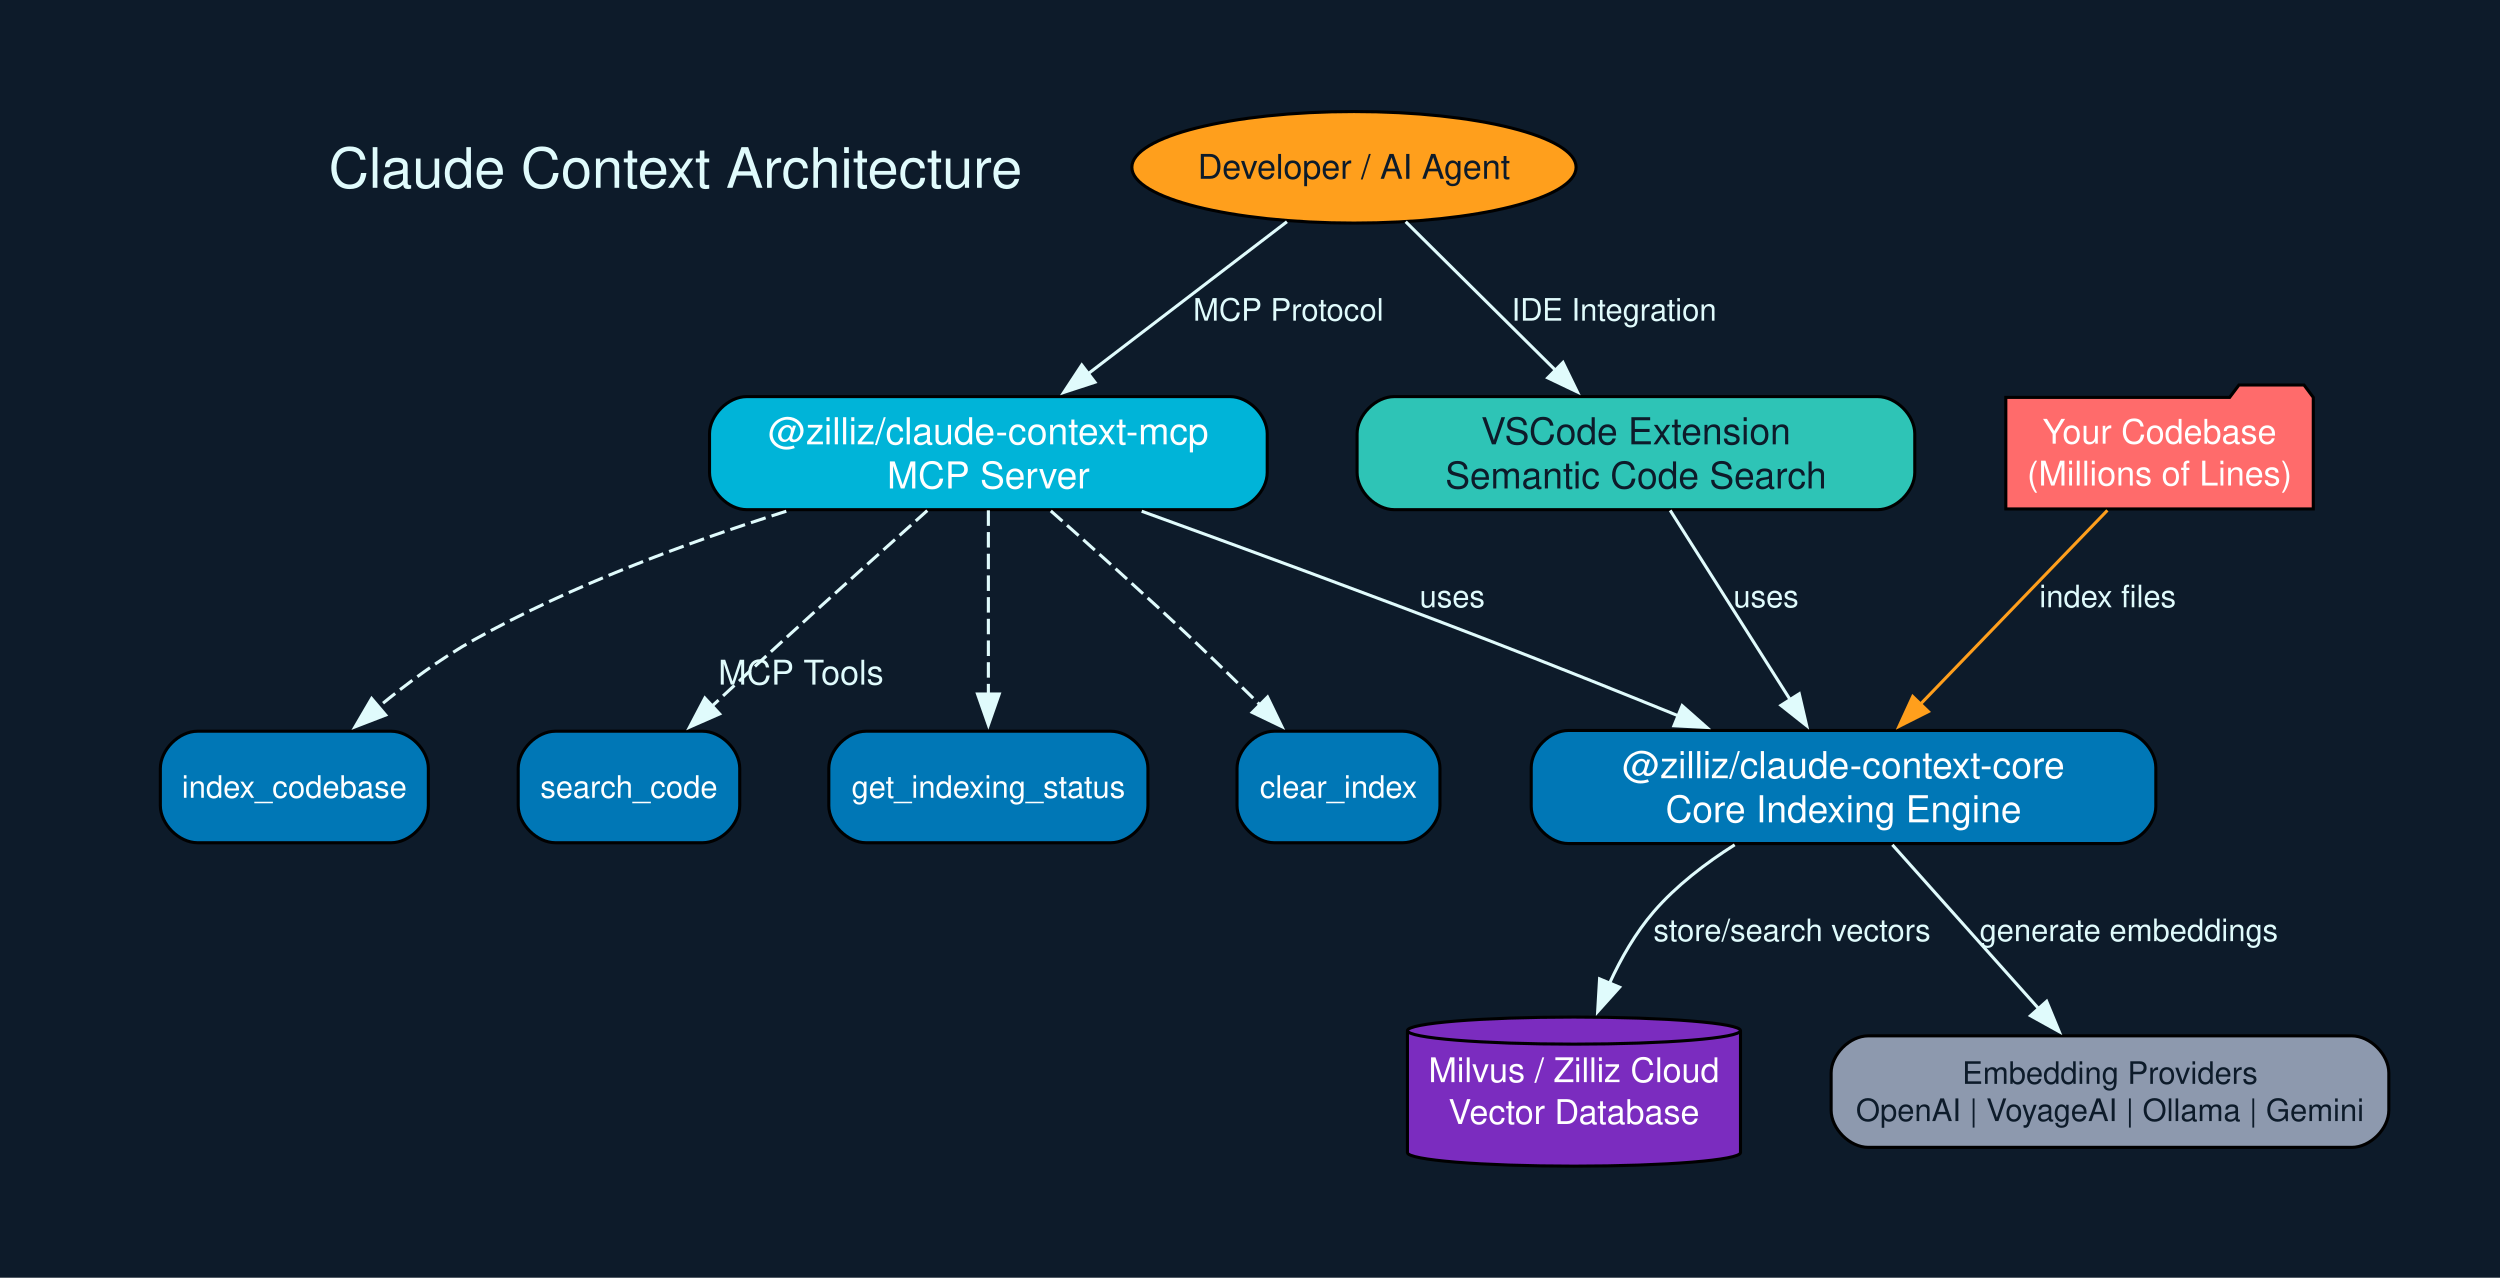
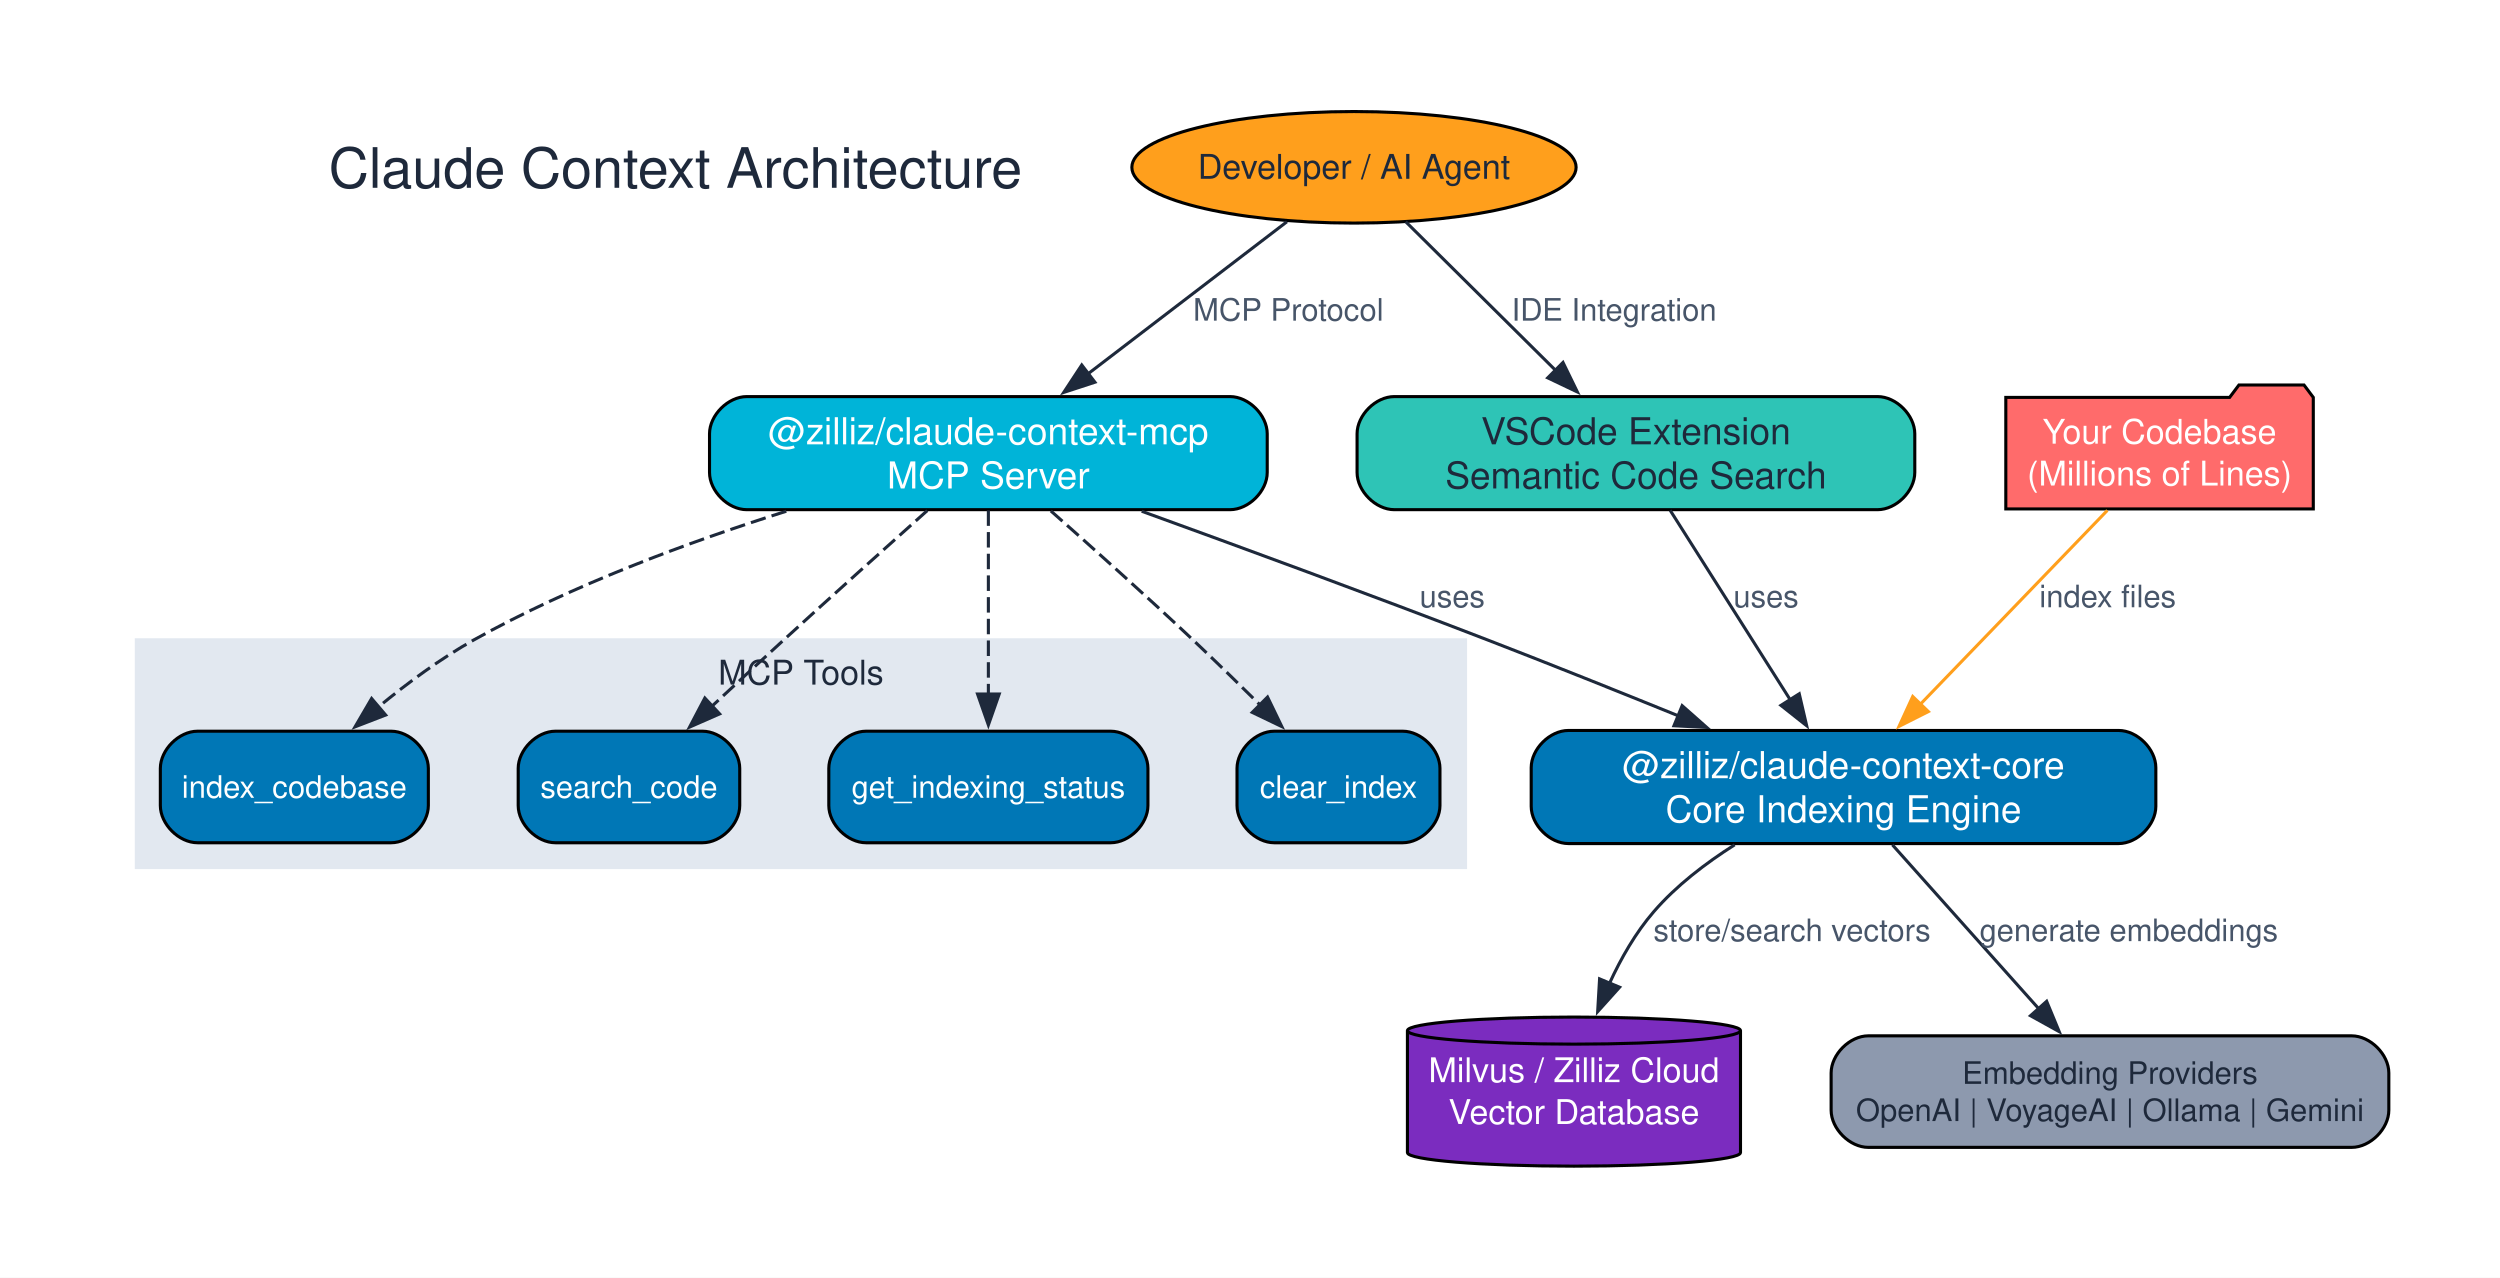
<svg xmlns="http://www.w3.org/2000/svg" width="1681pt" height="859pt" viewBox="0.00 0.00 1681.00 859.00">
-   <style>
- text {
-   paint-order: stroke fill;
-   stroke: 0d1b2a00;
-   stroke-width: 3px;
-   stroke-linecap: round;
-   stroke-linejoin: round;
- }
- </style>
  <g id="graph0" class="graph" transform="scale(2.08333 2.08333) rotate(0) translate(36 376.38)">
-     <polygon fill="#0d1b2a" stroke="none" points="-36,36 -36,-376.38 771,-376.38 771,36 -36,36" />
+     <polygon fill="#ffffff" stroke="none" points="-36,36 -36,-376.38 771,-376.38 771,36 -36,36" />
    <g id="clust1" class="cluster">
-       <polygon fill="#0d1b2a" stroke="#0d1b2a" points="8,-96.38 8,-169.88 437,-169.88 437,-96.38 8,-96.38" />
-       <text xml:space="preserve" text-anchor="middle" x="222.5" y="-155.43" font-family="Helvetica,sans-Serif" font-size="11.00" fill="#e0fbfc">MCP Tools</text>
+       <polygon fill="#e2e8f0" stroke="#e2e8f0" points="8,-96.38 8,-169.88 437,-169.88 437,-96.38 8,-96.38" />
+       <text xml:space="preserve" text-anchor="middle" x="222.5" y="-155.43" font-family="Helvetica,sans-Serif" font-size="11.00" fill="#1e293b">MCP Tools</text>
    </g>
    <g id="node1" class="node">
-       <text xml:space="preserve" text-anchor="middle" x="182" y="-315.77" font-family="Helvetica,sans-Serif" font-size="18.00" fill="#e0fbfc">Claude Context Architecture</text>
+       <text xml:space="preserve" text-anchor="middle" x="182" y="-315.77" font-family="Helvetica,sans-Serif" font-size="18.00" fill="#1e293b">Claude Context Architecture</text>
    </g>
    <g id="node2" class="node">
      <path fill="#0077b6" stroke="black" d="M90.25,-140.38C90.25,-140.38 27.75,-140.38 27.75,-140.38 21.75,-140.38 15.75,-134.38 15.75,-128.38 15.75,-128.38 15.75,-116.38 15.75,-116.38 15.75,-110.38 21.75,-104.38 27.75,-104.38 27.75,-104.38 90.25,-104.38 90.25,-104.38 96.25,-104.38 102.25,-110.38 102.25,-116.38 102.25,-116.38 102.25,-128.38 102.25,-128.38 102.25,-134.38 96.25,-140.38 90.25,-140.38" />
      <text xml:space="preserve" text-anchor="middle" x="59" y="-118.88" font-family="Helvetica,sans-Serif" font-size="10.00" fill="#ffffff">index_codebase</text>
    </g>
    <g id="node3" class="node">
      <ellipse fill="#ff9f1c" stroke="black" cx="401" cy="-322.38" rx="71.69" ry="18" />
-       <text xml:space="preserve" text-anchor="middle" x="401" y="-318.68" font-family="Helvetica,sans-Serif" font-size="11.00" fill="#0d1b2a">Developer / AI Agent</text>
+       <text xml:space="preserve" text-anchor="middle" x="401" y="-318.68" font-family="Helvetica,sans-Serif" font-size="11.00" fill="#1e293b">Developer / AI Agent</text>
    </g>
    <g id="node5" class="node">
      <path fill="#00b4d8" stroke="black" d="M361,-248.38C361,-248.38 205,-248.38 205,-248.38 199,-248.38 193,-242.38 193,-236.38 193,-236.38 193,-223.88 193,-223.88 193,-217.88 199,-211.88 205,-211.88 205,-211.88 361,-211.88 361,-211.88 367,-211.88 373,-217.88 373,-223.88 373,-223.88 373,-236.38 373,-236.38 373,-242.38 367,-248.38 361,-248.38" />
      <text xml:space="preserve" text-anchor="middle" x="283" y="-232.97" font-family="Helvetica,sans-Serif" font-size="12.00" fill="#ffffff">@zilliz/claude-context-mcp</text>
      <text xml:space="preserve" text-anchor="middle" x="283" y="-218.72" font-family="Helvetica,sans-Serif" font-size="12.00" fill="#ffffff">MCP Server</text>
    </g>
    <g id="edge1" class="edge">
-       <path fill="none" stroke="#e0fbfc" d="M379.36,-304.82C361.36,-291.05 335.47,-271.26 315.06,-255.65" />
-       <polygon fill="#e0fbfc" stroke="#e0fbfc" points="317.39,-253.02 307.32,-249.73 313.14,-258.58 317.39,-253.02" />
-       <text xml:space="preserve" text-anchor="middle" x="379.81" y="-272.88" font-family="Helvetica,sans-Serif" font-size="10.00" fill="#e0fbfc">MCP Protocol</text>
+       <path fill="none" stroke="#1e293b" d="M379.36,-304.82C361.36,-291.05 335.47,-271.26 315.06,-255.65" />
+       <polygon fill="#1e293b" stroke="#1e293b" points="317.39,-253.02 307.32,-249.73 313.14,-258.58 317.39,-253.02" />
+       <text xml:space="preserve" text-anchor="middle" x="379.81" y="-272.88" font-family="Helvetica,sans-Serif" font-size="10.00" fill="#475569">MCP Protocol</text>
    </g>
    <g id="node9" class="node">
      <path fill="#2ec4b6" stroke="black" d="M570,-248.38C570,-248.38 414,-248.38 414,-248.38 408,-248.38 402,-242.38 402,-236.38 402,-236.38 402,-223.88 402,-223.88 402,-217.88 408,-211.88 414,-211.88 414,-211.88 570,-211.88 570,-211.88 576,-211.88 582,-217.88 582,-223.88 582,-223.88 582,-236.38 582,-236.38 582,-242.38 576,-248.38 570,-248.38" />
-       <text xml:space="preserve" text-anchor="middle" x="492" y="-232.97" font-family="Helvetica,sans-Serif" font-size="12.00" fill="#0d1b2a">VSCode Extension</text>
-       <text xml:space="preserve" text-anchor="middle" x="492" y="-218.72" font-family="Helvetica,sans-Serif" font-size="12.00" fill="#0d1b2a">Semantic Code Search</text>
+       <text xml:space="preserve" text-anchor="middle" x="492" y="-232.97" font-family="Helvetica,sans-Serif" font-size="12.00" fill="#1e293b">VSCode Extension</text>
+       <text xml:space="preserve" text-anchor="middle" x="492" y="-218.72" font-family="Helvetica,sans-Serif" font-size="12.00" fill="#1e293b">Semantic Code Search</text>
    </g>
    <g id="edge2" class="edge">
-       <path fill="none" stroke="#e0fbfc" d="M417.69,-304.82C431.32,-291.3 450.82,-271.97 466.42,-256.5" />
-       <polygon fill="#e0fbfc" stroke="#e0fbfc" points="468.46,-259.4 473.1,-249.87 463.53,-254.43 468.46,-259.4" />
-       <text xml:space="preserve" text-anchor="middle" x="484.95" y="-272.88" font-family="Helvetica,sans-Serif" font-size="10.00" fill="#e0fbfc">IDE Integration</text>
+       <path fill="none" stroke="#1e293b" d="M417.69,-304.82C431.32,-291.3 450.82,-271.97 466.42,-256.5" />
+       <polygon fill="#1e293b" stroke="#1e293b" points="468.46,-259.4 473.1,-249.87 463.53,-254.43 468.46,-259.4" />
+       <text xml:space="preserve" text-anchor="middle" x="484.95" y="-272.88" font-family="Helvetica,sans-Serif" font-size="10.00" fill="#475569">IDE Integration</text>
    </g>
    <g id="node4" class="node">
      <path fill="#0077b6" stroke="black" d="M190.75,-140.38C190.75,-140.38 143.25,-140.38 143.25,-140.38 137.25,-140.38 131.25,-134.38 131.25,-128.38 131.25,-128.38 131.25,-116.38 131.25,-116.38 131.25,-110.38 137.25,-104.38 143.25,-104.38 143.25,-104.38 190.75,-104.38 190.75,-104.38 196.75,-104.38 202.75,-110.38 202.75,-116.38 202.75,-116.38 202.75,-128.38 202.75,-128.38 202.75,-134.38 196.75,-140.38 190.75,-140.38" />
      <text xml:space="preserve" text-anchor="middle" x="167" y="-118.88" font-family="Helvetica,sans-Serif" font-size="10.00" fill="#ffffff">search_code</text>
    </g>
    <g id="edge8" class="edge">
-       <path fill="none" stroke="#e0fbfc" stroke-dasharray="5,2" d="M217.78,-211.38C186.26,-201.44 148.53,-187.48 117,-169.88 106.27,-163.88 95.49,-155.91 86.19,-148.26" />
-       <polygon fill="#e0fbfc" stroke="#e0fbfc" points="88.47,-145.61 78.59,-141.79 83.94,-150.94 88.47,-145.61" />
+       <path fill="none" stroke="#1e293b" stroke-dasharray="5,2" d="M217.78,-211.38C186.26,-201.44 148.53,-187.48 117,-169.88 106.27,-163.88 95.49,-155.91 86.19,-148.26" />
+       <polygon fill="#1e293b" stroke="#1e293b" points="88.47,-145.61 78.59,-141.79 83.94,-150.94 88.47,-145.61" />
    </g>
    <g id="edge9" class="edge">
-       <path fill="none" stroke="#e0fbfc" stroke-dasharray="5,2" d="M263.28,-211.59C250.12,-199.84 232.46,-184 217,-169.88 209.45,-162.98 201.31,-155.45 193.84,-148.5" />
-       <polygon fill="#e0fbfc" stroke="#e0fbfc" points="196.26,-145.97 186.56,-141.71 191.49,-151.09 196.26,-145.97" />
+       <path fill="none" stroke="#1e293b" stroke-dasharray="5,2" d="M263.28,-211.59C250.12,-199.84 232.46,-184 217,-169.88 209.45,-162.98 201.31,-155.45 193.84,-148.5" />
+       <polygon fill="#1e293b" stroke="#1e293b" points="196.26,-145.97 186.56,-141.71 191.49,-151.09 196.26,-145.97" />
    </g>
    <g id="node6" class="node">
      <path fill="#0077b6" stroke="black" d="M322.5,-140.38C322.5,-140.38 243.5,-140.38 243.5,-140.38 237.5,-140.38 231.5,-134.38 231.5,-128.38 231.5,-128.38 231.5,-116.38 231.5,-116.38 231.5,-110.38 237.5,-104.38 243.5,-104.38 243.5,-104.38 322.5,-104.38 322.5,-104.38 328.5,-104.38 334.5,-110.38 334.5,-116.38 334.5,-116.38 334.5,-128.38 334.5,-128.38 334.5,-134.38 328.5,-140.38 322.5,-140.38" />
      <text xml:space="preserve" text-anchor="middle" x="283" y="-118.88" font-family="Helvetica,sans-Serif" font-size="10.00" fill="#ffffff">get_indexing_status</text>
    </g>
    <g id="edge10" class="edge">
-       <path fill="none" stroke="#e0fbfc" stroke-dasharray="5,2" d="M283,-211.66C283,-195.51 283,-171.21 283,-152.18" />
-       <polygon fill="#e0fbfc" stroke="#e0fbfc" points="286.5,-152.38 283,-142.38 279.5,-152.38 286.5,-152.38" />
+       <path fill="none" stroke="#1e293b" stroke-dasharray="5,2" d="M283,-211.66C283,-195.51 283,-171.21 283,-152.18" />
+       <polygon fill="#1e293b" stroke="#1e293b" points="286.5,-152.38 283,-142.38 279.5,-152.38 286.5,-152.38" />
    </g>
    <g id="node7" class="node">
      <path fill="#0077b6" stroke="black" d="M647.8,-140.62C647.8,-140.62 470.2,-140.62 470.2,-140.62 464.2,-140.62 458.2,-134.62 458.2,-128.62 458.2,-128.62 458.2,-116.12 458.2,-116.12 458.2,-110.12 464.2,-104.12 470.2,-104.12 470.2,-104.12 647.8,-104.12 647.8,-104.12 653.8,-104.12 659.8,-110.12 659.8,-116.12 659.8,-116.12 659.8,-128.62 659.8,-128.62 659.8,-134.62 653.8,-140.62 647.8,-140.62" />
      <text xml:space="preserve" text-anchor="middle" x="559" y="-125.22" font-family="Helvetica,sans-Serif" font-size="12.00" fill="#ffffff">@zilliz/claude-context-core</text>
      <text xml:space="preserve" text-anchor="middle" x="559" y="-110.97" font-family="Helvetica,sans-Serif" font-size="12.00" fill="#ffffff">Core Indexing Engine</text>
    </g>
    <g id="edge3" class="edge">
-       <path fill="none" stroke="#e0fbfc" d="M332.48,-211.38C364.4,-199.81 406.77,-184.25 444,-169.88 464.26,-162.05 486.4,-153.18 505.79,-145.3" />
-       <polygon fill="#e0fbfc" stroke="#e0fbfc" points="506.92,-148.62 514.86,-141.6 504.27,-142.14 506.92,-148.62" />
-       <text xml:space="preserve" text-anchor="middle" x="432.71" y="-180.38" font-family="Helvetica,sans-Serif" font-size="10.00" fill="#e0fbfc">uses</text>
+       <path fill="none" stroke="#1e293b" d="M332.48,-211.38C364.4,-199.81 406.77,-184.25 444,-169.88 464.26,-162.05 486.4,-153.18 505.79,-145.3" />
+       <polygon fill="#1e293b" stroke="#1e293b" points="506.92,-148.62 514.86,-141.6 504.27,-142.14 506.92,-148.62" />
+       <text xml:space="preserve" text-anchor="middle" x="432.71" y="-180.38" font-family="Helvetica,sans-Serif" font-size="10.00" fill="#475569">uses</text>
    </g>
    <g id="node8" class="node">
      <path fill="#0077b6" stroke="black" d="M416.75,-140.38C416.75,-140.38 375.25,-140.38 375.25,-140.38 369.25,-140.38 363.25,-134.38 363.25,-128.38 363.25,-128.38 363.25,-116.38 363.25,-116.38 363.25,-110.38 369.25,-104.38 375.25,-104.38 375.25,-104.38 416.75,-104.38 416.75,-104.38 422.75,-104.38 428.75,-110.38 428.75,-116.38 428.75,-116.38 428.75,-128.38 428.75,-128.38 428.75,-134.38 422.75,-140.38 416.75,-140.38" />
      <text xml:space="preserve" text-anchor="middle" x="396" y="-118.88" font-family="Helvetica,sans-Serif" font-size="10.00" fill="#ffffff">clear_index</text>
    </g>
    <g id="edge11" class="edge">
-       <path fill="none" stroke="#e0fbfc" stroke-dasharray="5,2" d="M303.16,-211.48C316.35,-199.83 333.87,-184.13 349,-169.88 356.2,-163.08 363.89,-155.59 370.91,-148.64" />
-       <polygon fill="#e0fbfc" stroke="#e0fbfc" points="373.1,-151.41 377.71,-141.87 368.16,-146.45 373.1,-151.41" />
+       <path fill="none" stroke="#1e293b" stroke-dasharray="5,2" d="M303.16,-211.48C316.35,-199.83 333.87,-184.13 349,-169.88 356.2,-163.08 363.89,-155.59 370.91,-148.64" />
+       <polygon fill="#1e293b" stroke="#1e293b" points="373.1,-151.41 377.71,-141.87 368.16,-146.45 373.1,-151.41" />
    </g>
    <g id="node10" class="node">
      <path fill="#7b2cbf" stroke="black" d="M525.75,-43.75C525.75,-46.16 501.66,-48.12 472,-48.12 442.34,-48.12 418.25,-46.16 418.25,-43.75 418.25,-43.75 418.25,-4.38 418.25,-4.38 418.25,-1.96 442.34,0 472,0 501.66,0 525.75,-1.96 525.75,-4.38 525.75,-4.38 525.75,-43.75 525.75,-43.75" />
      <path fill="none" stroke="black" d="M525.75,-43.75C525.75,-41.34 501.66,-39.38 472,-39.38 442.34,-39.38 418.25,-41.34 418.25,-43.75" />
      <text xml:space="preserve" text-anchor="middle" x="472" y="-27.11" font-family="Helvetica,sans-Serif" font-size="11.00" fill="#ffffff">Milvus / Zilliz Cloud</text>
      <text xml:space="preserve" text-anchor="middle" x="472" y="-13.61" font-family="Helvetica,sans-Serif" font-size="11.00" fill="#ffffff">Vector Database</text>
    </g>
    <g id="edge5" class="edge">
-       <path fill="none" stroke="#e0fbfc" d="M523.87,-103.72C514.52,-97.8 505.01,-90.54 497.75,-82.12 491.92,-75.38 487.18,-67.09 483.44,-58.95" />
-       <polygon fill="#e0fbfc" stroke="#e0fbfc" points="486.73,-57.75 479.65,-49.87 480.27,-60.44 486.73,-57.75" />
-       <text xml:space="preserve" text-anchor="middle" x="542.38" y="-72.62" font-family="Helvetica,sans-Serif" font-size="10.00" fill="#e0fbfc">store/search vectors</text>
+       <path fill="none" stroke="#1e293b" d="M523.87,-103.72C514.52,-97.8 505.01,-90.54 497.75,-82.12 491.92,-75.38 487.18,-67.09 483.44,-58.95" />
+       <polygon fill="#1e293b" stroke="#1e293b" points="486.73,-57.75 479.65,-49.87 480.27,-60.44 486.73,-57.75" />
+       <text xml:space="preserve" text-anchor="middle" x="542.38" y="-72.62" font-family="Helvetica,sans-Serif" font-size="10.00" fill="#475569">store/search vectors</text>
    </g>
    <g id="node11" class="node">
      <path fill="#8d99ae" stroke="black" d="M723,-42.06C723,-42.06 567,-42.06 567,-42.06 561,-42.06 555,-36.06 555,-30.06 555,-30.06 555,-18.06 555,-18.06 555,-12.06 561,-6.06 567,-6.06 567,-6.06 723,-6.06 723,-6.06 729,-6.06 735,-12.06 735,-18.06 735,-18.06 735,-30.06 735,-30.06 735,-36.06 729,-42.06 723,-42.06" />
-       <text xml:space="preserve" text-anchor="middle" x="645" y="-26.56" font-family="Helvetica,sans-Serif" font-size="10.00" fill="#0d1b2a">Embedding Providers</text>
-       <text xml:space="preserve" text-anchor="middle" x="645" y="-14.56" font-family="Helvetica,sans-Serif" font-size="10.00" fill="#0d1b2a">OpenAI | VoyageAI | Ollama | Gemini</text>
+       <text xml:space="preserve" text-anchor="middle" x="645" y="-26.56" font-family="Helvetica,sans-Serif" font-size="10.00" fill="#1e293b">Embedding Providers</text>
+       <text xml:space="preserve" text-anchor="middle" x="645" y="-14.56" font-family="Helvetica,sans-Serif" font-size="10.00" fill="#1e293b">OpenAI | VoyageAI | Ollama | Gemini</text>
    </g>
    <g id="edge6" class="edge">
-       <path fill="none" stroke="#e0fbfc" d="M574.77,-103.71C588.07,-88.82 607.27,-67.32 622.23,-50.56" />
-       <polygon fill="#e0fbfc" stroke="#e0fbfc" points="624.56,-53.21 628.61,-43.42 619.34,-48.55 624.56,-53.21" />
-       <text xml:space="preserve" text-anchor="middle" x="651.08" y="-72.62" font-family="Helvetica,sans-Serif" font-size="10.00" fill="#e0fbfc">generate embeddings</text>
+       <path fill="none" stroke="#1e293b" d="M574.77,-103.71C588.07,-88.82 607.27,-67.32 622.23,-50.56" />
+       <polygon fill="#1e293b" stroke="#1e293b" points="624.56,-53.21 628.61,-43.42 619.34,-48.55 624.56,-53.21" />
+       <text xml:space="preserve" text-anchor="middle" x="651.08" y="-72.62" font-family="Helvetica,sans-Serif" font-size="10.00" fill="#475569">generate embeddings</text>
    </g>
    <g id="edge4" class="edge">
-       <path fill="none" stroke="#e0fbfc" d="M503.06,-211.66C513.59,-195.05 529.58,-169.82 541.77,-150.57" />
-       <polygon fill="#e0fbfc" stroke="#e0fbfc" points="544.71,-152.46 547.11,-142.14 538.8,-148.72 544.71,-152.46" />
-       <text xml:space="preserve" text-anchor="middle" x="533.99" y="-180.38" font-family="Helvetica,sans-Serif" font-size="10.00" fill="#e0fbfc">uses</text>
+       <path fill="none" stroke="#1e293b" d="M503.06,-211.66C513.59,-195.05 529.58,-169.82 541.77,-150.57" />
+       <polygon fill="#1e293b" stroke="#1e293b" points="544.71,-152.46 547.11,-142.14 538.8,-148.72 544.71,-152.46" />
+       <text xml:space="preserve" text-anchor="middle" x="533.99" y="-180.38" font-family="Helvetica,sans-Serif" font-size="10.00" fill="#475569">uses</text>
    </g>
    <g id="node12" class="node">
      <polygon fill="#ff6b6b" stroke="black" points="710.62,-248.12 707.62,-252.12 686.62,-252.12 683.62,-248.12 611.38,-248.12 611.38,-212.12 710.62,-212.12 710.62,-248.12" />
      <text xml:space="preserve" text-anchor="middle" x="661" y="-233.18" font-family="Helvetica,sans-Serif" font-size="11.00" fill="#ffffff">Your Codebase</text>
      <text xml:space="preserve" text-anchor="middle" x="661" y="-219.68" font-family="Helvetica,sans-Serif" font-size="11.00" fill="#ffffff">(Millions of Lines)</text>
    </g>
    <g id="edge7" class="edge">
      <path fill="none" stroke="#ff9f1c" d="M644.16,-211.66C627.69,-194.59 602.44,-168.42 583.71,-148.99" />
      <polygon fill="#ff9f1c" stroke="#ff9f1c" points="586.38,-146.72 576.92,-141.95 581.34,-151.58 586.38,-146.72" />
-       <text xml:space="preserve" text-anchor="middle" x="644.26" y="-180.38" font-family="Helvetica,sans-Serif" font-size="10.00" fill="#e0fbfc">index files</text>
+       <text xml:space="preserve" text-anchor="middle" x="644.26" y="-180.38" font-family="Helvetica,sans-Serif" font-size="10.00" fill="#475569">index files</text>
    </g>
  </g>
</svg>
